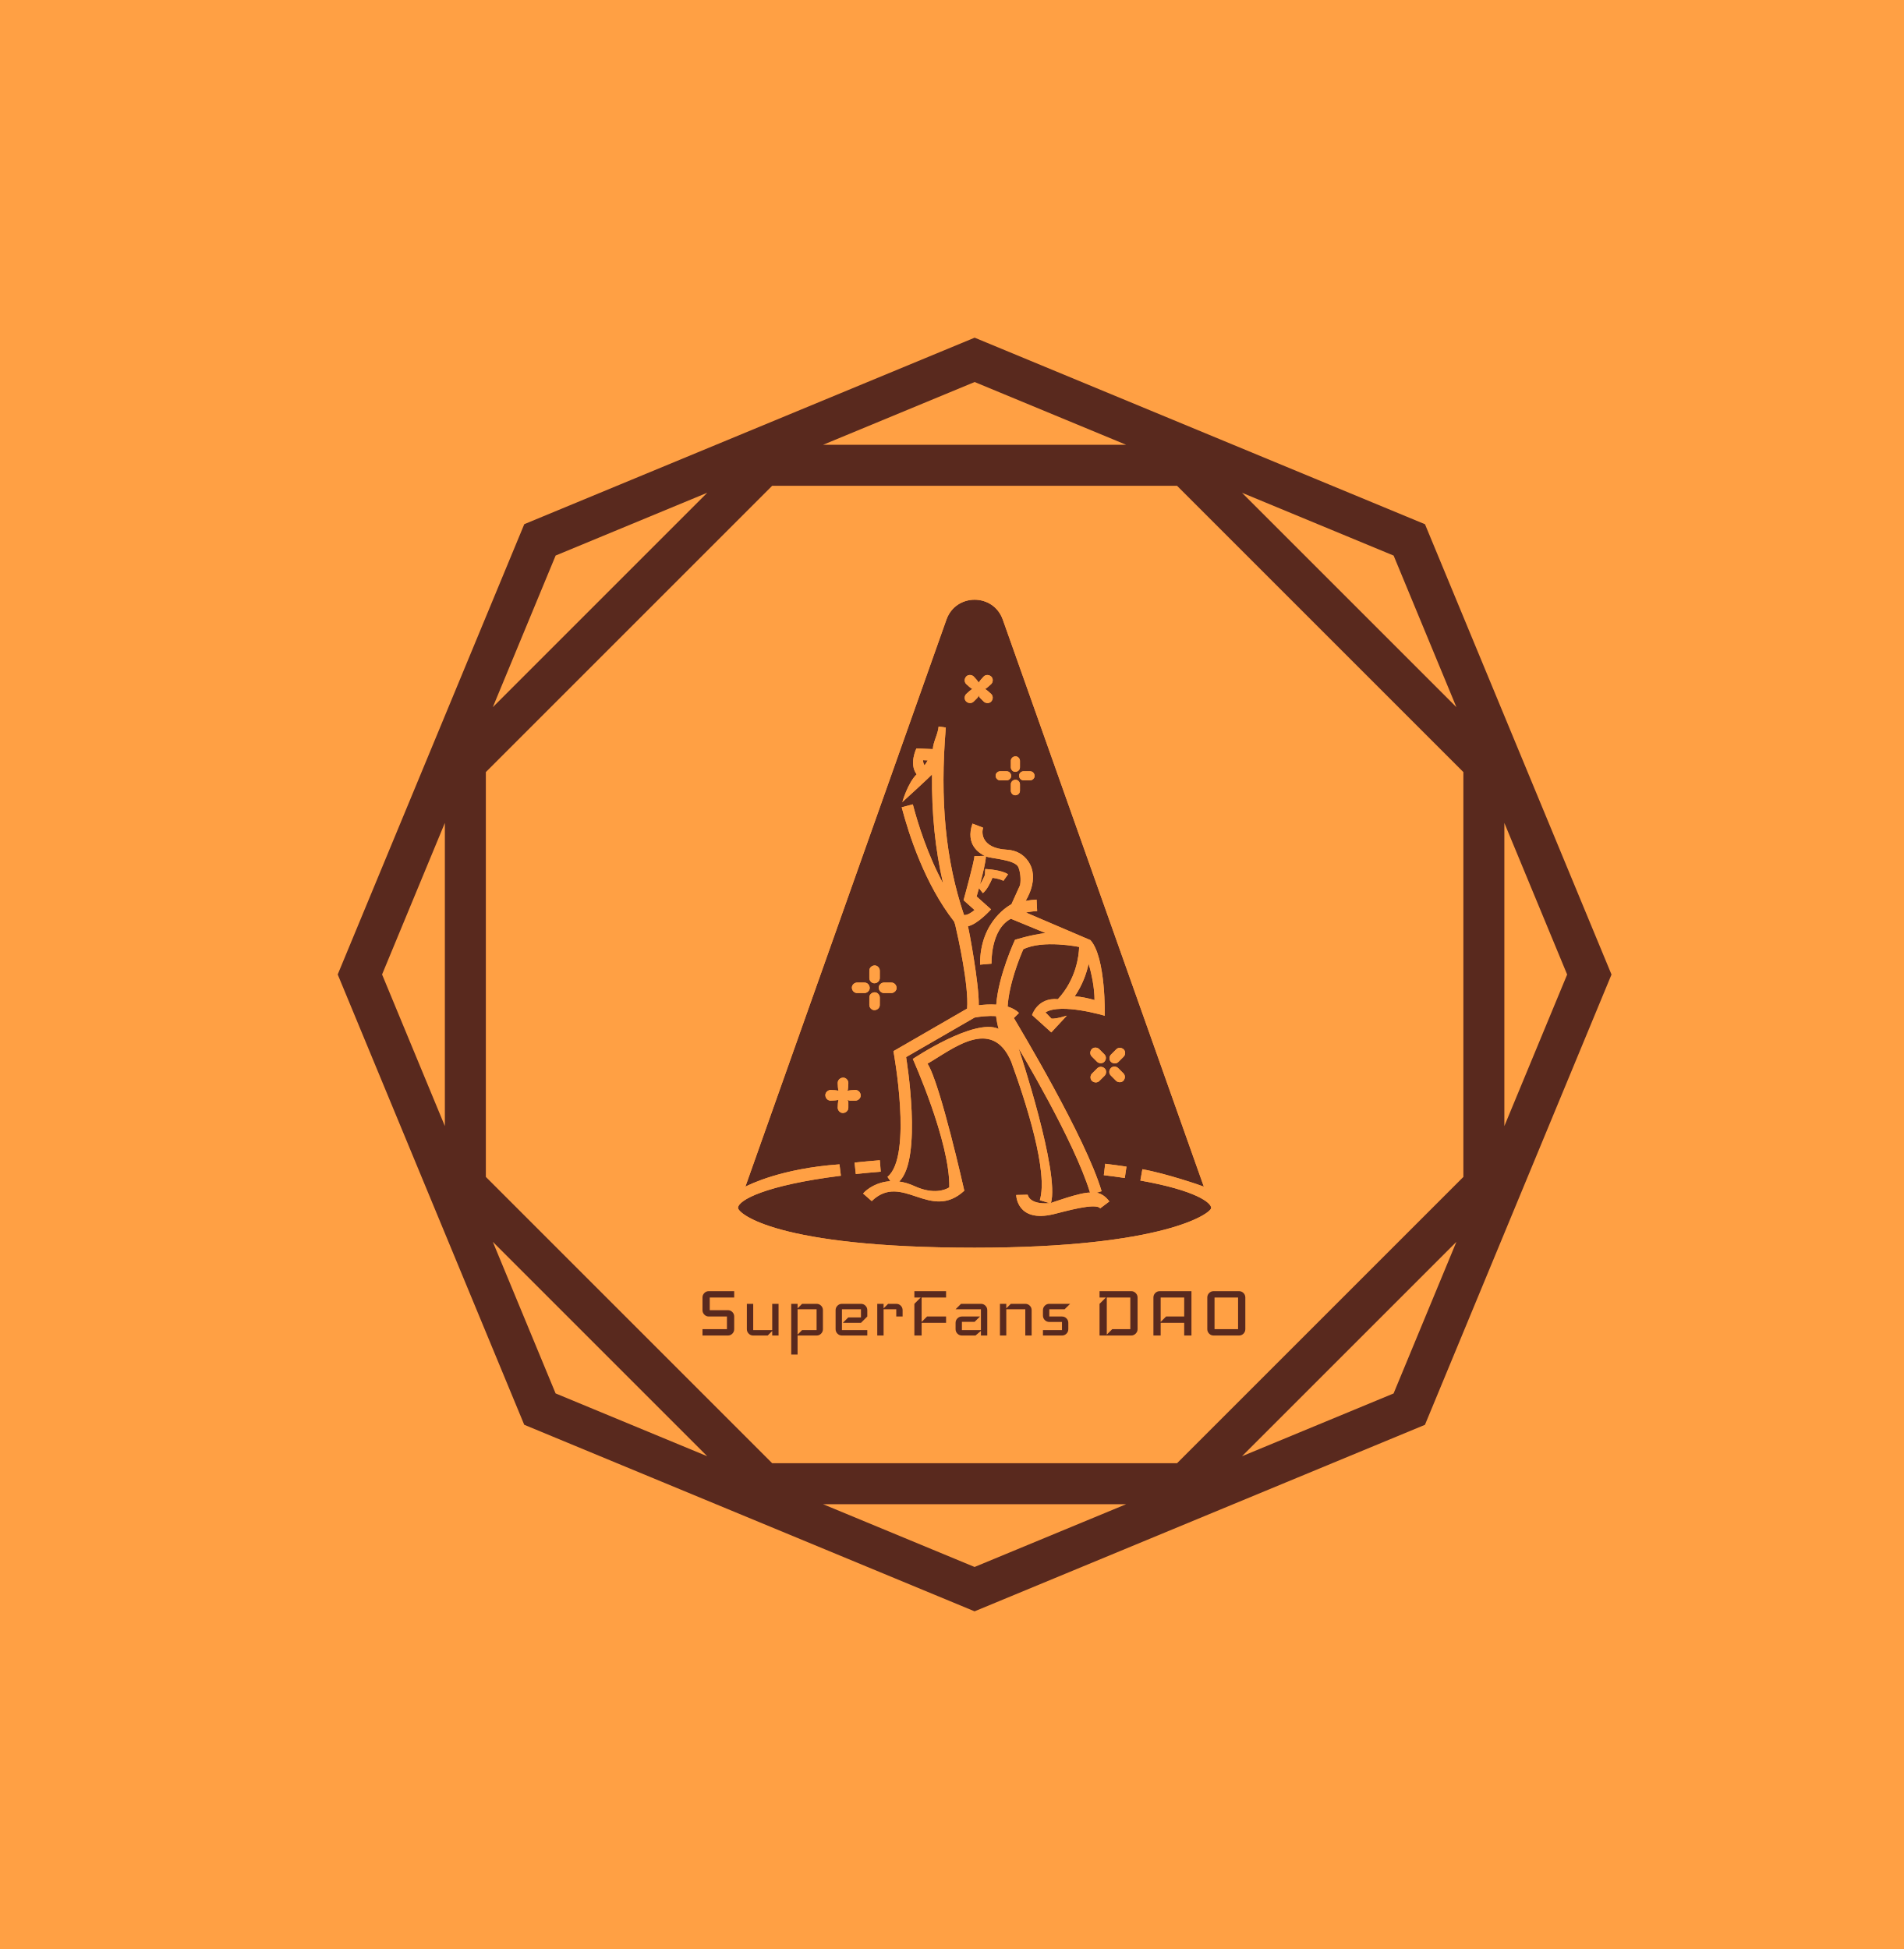
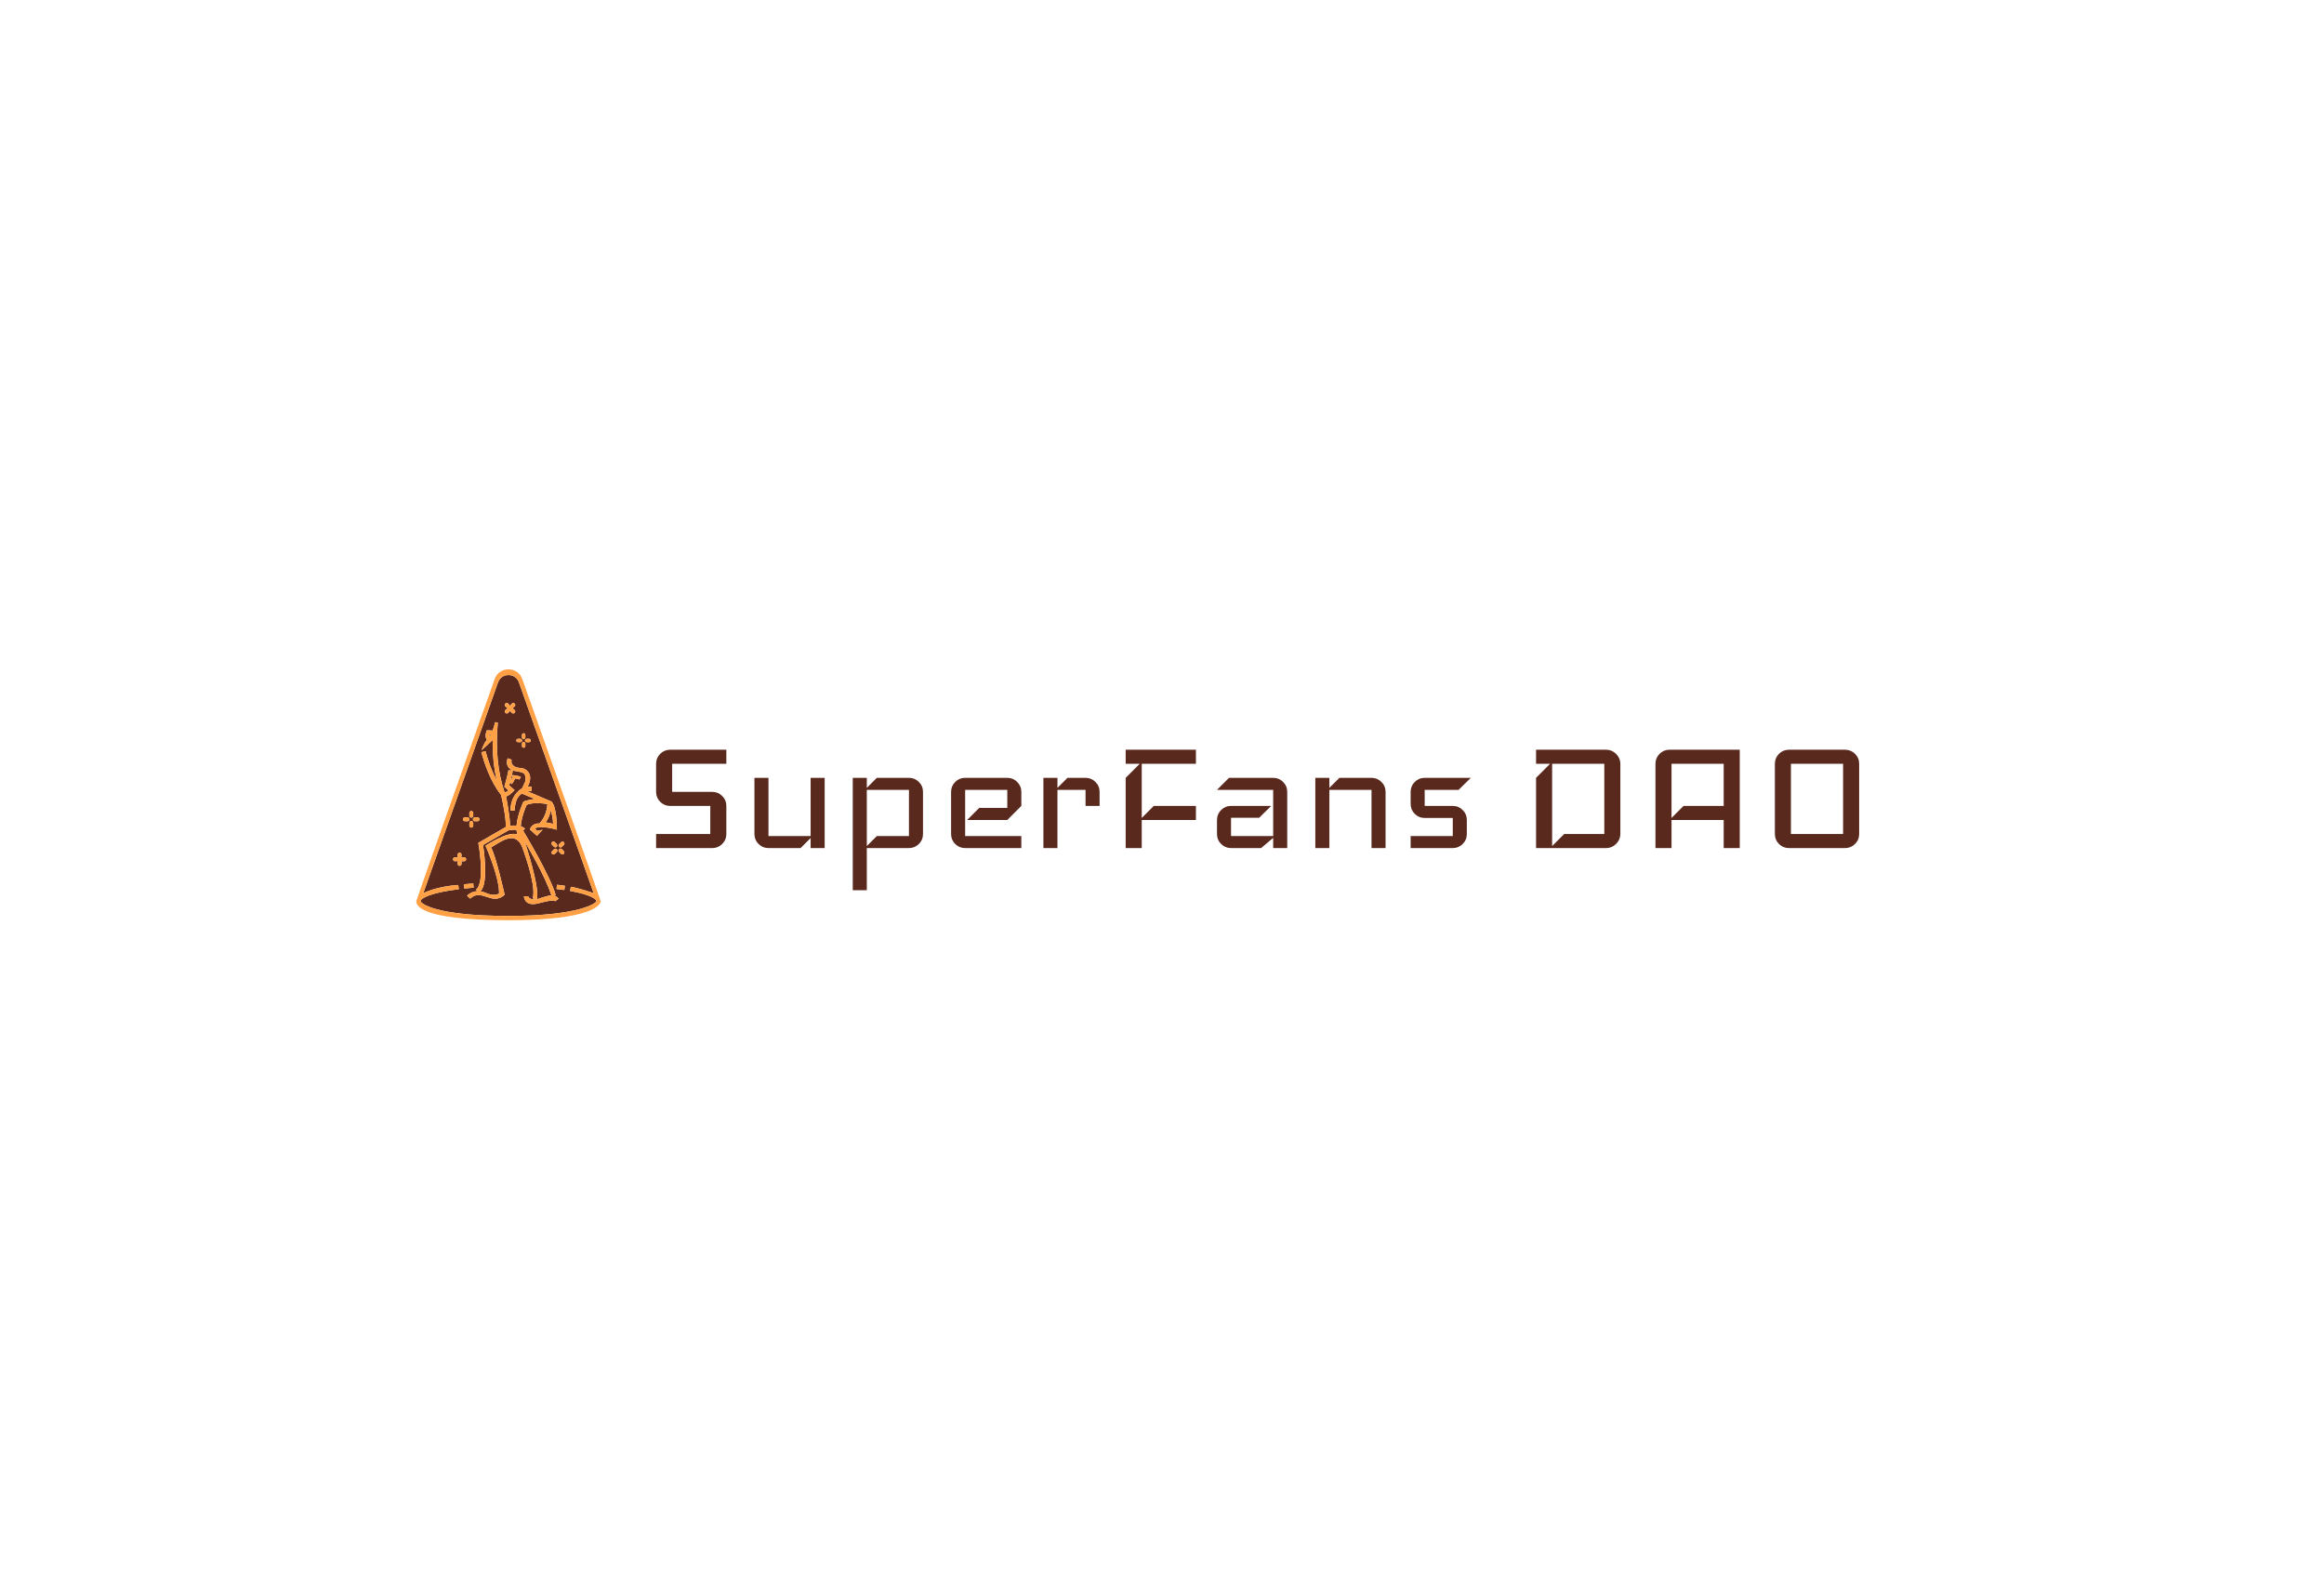
- <svg xmlns="http://www.w3.org/2000/svg" class="svg-logo" width="2400" height="2400" viewBox="100 0 420 430" style="height: auto;">
-   <rect width="630" height="630" y="-100" rx="0" ry="0" fill="#ffa044" fill-opacity="1" />
-   <g data-element="wrapper" transform="translate(178.2177 121.6407) scale(0.4342295)">
-     <g data-element="container" transform="translate(-8.561661 -108.5617) scale(1.078539)">
-       <g>
-         <path id="fill_x5F_1" d="M200.824,60.567L60.567,200.824v198.352l140.257,140.257h198.352l140.257-140.257V200.824  L399.176,60.567H200.824z" fill="transparent" fill-opacity="0" />
-         <path id="frame_x5F_1_148_" d="M300.016,0L87.88,87.857L0,299.984L87.857,512.12L299.984,600l212.137-87.857L600,300.016  L512.143,87.88L300.016,0z M300.016,20.894l71.397,29.578H228.596L300.016,20.894z M102.653,102.631l71.4-29.57L73.067,174.047  L102.653,102.631z M50.472,371.404l-29.578-71.419l29.578-71.397V371.404z M102.631,497.347l-29.57-71.4l100.986,100.986  L102.631,497.347z M299.984,579.106l-71.397-29.578h142.816L299.984,579.106z M497.347,497.369l-71.4,29.57l100.986-100.986  L497.347,497.369z M549.528,228.596l29.578,71.419l-29.578,71.397V228.596z M530.224,395.362L395.362,530.224H204.638  L69.776,395.362V204.638L204.638,69.776h190.724l134.862,134.862V395.362z M425.953,73.067l71.416,29.586l29.57,71.4L425.953,73.067  z" fill="#59291e" fill-opacity="1" />
-       </g>
-     </g>
+ <svg xmlns="http://www.w3.org/2000/svg" class="svg-logo" width="1200" height="600" viewBox="0 0 630 430" style="height: auto;">
+   <rect width="100" height="40" y="-100" rx="0" ry="0" fill="#ffa044" fill-opacity="1" />
+   <g data-element="wrapper" transform="translate(44.28126 33.1) scale(0.85)">
    <g>
-       <g data-element="icon" transform="scale(0.5714286) translate(251.2502 29.38897)">
+       <g data-element="icon" transform="scale(0.1333333) translate(525.5402 1308.751)">
        <path id="color_x5F_2_15_" d="M389.027,366.273c6.933-10.212,10.513-20.532,12.332-28.955    c2.746,9.255,5.249,21.512,5.252,32.266C401.814,368.181,395.304,366.633,389.027,366.273z M299.972,385.145l-60.878,35.168    c0.166,1.049,14.965,90.524-6.181,110.637c4.235,0.576,8.763,1.838,13.535,4.028c16.909,7.757,27.294,3.455,31.062,1.167    c0.692-40.686-32.458-114.203-32.458-114.203s54.92-36.797,76.317-26.715c-0.564-1.388-2.102-8.528-2.263-11.33    C311.909,383.37,304.043,384.355,299.972,385.145z M255.451,160.947c1.075-1.48,2.02-2.967,2.837-4.457l-4.117-0.173    C254.119,157.465,254.377,159.023,255.451,160.947z M510.323,554.407c0,4.654-41.551,35.376-210.323,35.376    c-177.006,0-210.323-30.722-210.323-35.376c0-6.89,24.354-20.197,91.448-28.62l-1.273-10.137    c-51.795,3.699-79.937,18.002-83.636,19.838L274.951,31.323c8.365-23.595,41.733-23.595,50.098,0l178.737,504.173    c-1.39-0.689-33.256-11.679-54.637-15.491l-1.794,10.059C497.163,538.943,510.323,549.87,510.323,554.407z M421.27,424.6    c1.951,1.784,5.011,1.855,6.836-0.275c1.417-1.412,2.832-2.822,4.249-4.233c1.831-1.693,2.015-4.958,0.117-6.694    c-1.951-1.784-5.011-1.855-6.837,0.275c-1.417,1.412-2.832,2.822-4.249,4.233C419.556,419.599,419.372,422.865,421.27,424.6z     M421.342,436.928c1.411,1.417,2.822,2.833,4.233,4.25c1.693,1.831,4.958,2.014,6.694,0.117c1.784-1.951,1.855-5.011-0.275-6.836    c-1.412-1.417-2.822-2.832-4.233-4.25c-1.693-1.831-4.959-2.014-6.694-0.116C419.283,432.042,419.212,435.102,421.342,436.928z     M415.576,430.295c-1.951-1.784-5.011-1.855-6.836,0.275c-1.417,1.412-2.833,2.822-4.25,4.234c-1.831,1.693-2.014,4.958-0.117,6.694    c1.951,1.784,5.011,1.855,6.836-0.275c1.417-1.412,2.832-2.822,4.25-4.234C417.29,435.295,417.474,432.03,415.576,430.295z     M415.097,417.561c-1.412-1.417-2.822-2.832-4.233-4.249c-1.693-1.831-4.959-2.014-6.694-0.117    c-1.784,1.951-1.855,5.011,0.275,6.836c1.411,1.417,2.822,2.833,4.233,4.25c1.693,1.831,4.958,2.014,6.694,0.116    C417.156,422.446,417.227,419.386,415.097,417.561z M339.518,170.188c0.103,2.301,1.945,4.231,4.382,4.043    c1.743,0.003,3.484,0.007,5.227,0.01c2.171,0.085,4.297-1.814,4.197-4.053c-0.103-2.301-1.945-4.231-4.382-4.043    c-1.743-0.003-3.484-0.007-5.227-0.01C341.543,166.05,339.418,167.95,339.518,170.188z M336.259,173.697    c-2.301,0.103-4.231,1.945-4.043,4.382c-0.003,1.743-0.007,3.484-0.01,5.227c-0.085,2.171,1.814,4.297,4.053,4.197    c2.301-0.103,4.231-1.945,4.043-4.382c0.003-1.743,0.007-3.484,0.01-5.228C340.397,175.722,338.498,173.597,336.259,173.697z     M332.206,162.483c-0.085,2.171,1.814,4.297,4.053,4.197c2.301-0.103,4.231-1.945,4.043-4.382c0.003-1.743,0.007-3.484,0.01-5.227    c0.085-2.172-1.814-4.297-4.053-4.197c-2.302,0.103-4.231,1.945-4.043,4.383C332.213,158.998,332.21,160.74,332.206,162.483z     M318.694,170.188c0.103,2.301,1.945,4.231,4.382,4.043c1.743,0.003,3.484,0.007,5.227,0.01c2.171,0.085,4.297-1.814,4.197-4.053    c-0.103-2.301-1.945-4.231-4.382-4.043c-1.743-0.003-3.484-0.007-5.227-0.01C320.719,166.05,318.593,167.95,318.694,170.188z     M298.047,93.025c-0.854,0.171-4.458,3.364-5.513,4.42c-1.753,1.753-1.884,4.964,0,6.693c1.889,1.734,4.823,1.871,6.693,0    c1.056-1.056,2.112-2.112,3.168-3.167c0.636-0.636,1.051-1.466,1.241-2.346c0.171,0.854,0.577,1.67,1.252,2.346    c1.056,1.056,2.112,2.112,3.167,3.167c1.753,1.753,4.964,1.884,6.693,0c1.734-1.889,1.871-4.823,0-6.693    c-1.056-1.056-4.634-4.219-5.513-4.409c0.854-0.171,4.457-3.364,5.513-4.42c1.753-1.753,1.884-4.964,0-6.693    c-1.889-1.734-4.823-1.871-6.693,0c-1.056,1.056-4.219,4.634-4.409,5.513c-0.171-0.854-3.364-4.458-4.42-5.513    c-1.753-1.753-4.964-1.884-6.693,0c-1.734,1.889-1.871,4.823,0,6.693C293.589,89.671,297.167,92.835,298.047,93.025z     M214.784,358.68c0.118,2.641,2.232,4.855,5.029,4.639c2,0.004,3.998,0.008,5.998,0.011c2.492,0.098,4.931-2.082,4.816-4.651    c-0.118-2.641-2.232-4.855-5.029-4.639c-2-0.004-3.998-0.008-5.998-0.011C217.108,353.932,214.669,356.111,214.784,358.68z     M206.406,367.735c-0.004,2-0.008,3.998-0.011,5.998c-0.098,2.492,2.082,4.931,4.651,4.815c2.641-0.118,4.855-2.232,4.639-5.029    c0.004-2,0.008-3.998,0.011-5.998c0.098-2.491-2.082-4.93-4.651-4.815C208.404,362.825,206.19,364.938,206.406,367.735z     M206.406,343.84c-0.004,2-0.008,3.998-0.011,5.998c-0.098,2.492,2.082,4.931,4.651,4.816c2.641-0.118,4.855-2.232,4.639-5.029    c0.004-2,0.008-3.998,0.011-5.998c0.098-2.492-2.082-4.931-4.651-4.816C208.404,338.929,206.19,341.043,206.406,343.84z     M190.889,358.68c0.118,2.641,2.232,4.855,5.029,4.639c2,0.004,3.998,0.008,5.998,0.011c2.492,0.098,4.931-2.082,4.815-4.651    c-0.118-2.641-2.232-4.855-5.029-4.639c-2-0.004-3.998-0.008-5.998-0.011C193.212,353.932,190.774,356.111,190.889,358.68z     M186.967,458.244c0.725,0.483,1.589,0.773,2.544,0.773c1.493,0,2.986,0,4.48,0c2.479,0,4.842-2.178,4.733-4.733    c-0.109-2.562-2.087-4.733-4.733-4.733c-1.493,0-6.26,0.293-7.016,0.781c0.483-0.725,0.773-5.531,0.773-7.024    c0-2.479-2.178-4.842-4.733-4.733c-2.562,0.109-4.733,2.087-4.733,4.733c0,1.493,0.293,6.26,0.781,7.016    c-0.725-0.483-5.531-0.773-7.024-0.773c-2.479,0-4.842,2.178-4.733,4.733c0.11,2.562,2.087,4.733,4.733,4.733    c1.493,0,6.26-0.293,7.016-0.781c-0.483,0.725-0.773,5.531-0.773,7.024c0,2.479,2.178,4.842,4.733,4.733    c2.563-0.11,4.733-2.087,4.733-4.733c0-1.493,0-2.986,0-4.48C187.748,459.881,187.455,459,186.967,458.244z M194.362,524.253    c7.146-0.762,14.61-1.454,22.188-2.056l-0.81-10.184c-7.668,0.61-15.225,1.31-22.461,2.082L194.362,524.253z M419.81,548.642    c-3.619-4.794-7.391-7.038-11.36-7.759l4.456-1.324c-14.273-48.05-73.637-146.569-77.991-153.989l4.51-4.51    c-2.706-2.706-6.23-4.502-10.088-5.667c1.284-20.603,10.921-44.031,13.962-50.976c17.691-8.712,49.647-2.037,49.647-2.037    c-0.253,7.738-2.536,28.647-18.919,46.414c-18.145-1.666-22.944,14.115-22.944,14.115l17.098,15.43l13.82-14.887    c-7.767,2.39-11.689,2.826-13.659,2.645l-5.355-5.557c14.008-8.645,52.724,3.01,52.724,3.01s1.128-51.84-12.738-67.26l-57.317-24.51    c3.092-0.692,6.399-1.13,9.929-1.297l-0.481-10.204c-3.436,0.162-6.703,0.553-9.818,1.144c0,0,13.319-19.865,2.194-35.484    c-4.053-5.691-10.187-9.565-18.811-10.041c-22.508-1.243-22.792-15.003-21.043-19.522l-9.528-3.687    c-6.58,18.902,6.367,26.503,10.922,28.7l-9.193,0.196c0.088,4.104-9.648,39.22-9.648,39.22l9.772,8.74    c-2.963,2.463-6.699,4.783-9.381,4.412c-16.442-48.841-21.588-102.25-16.173-166.697l-6.406-0.855    c-0.571,6.801-4.8,13.482-5.14,20.053l-14.589-0.613c0,0-6.817,13.683,0.193,23.026c-7.971,7.845-12.704,24.679-12.704,24.679    c0.572-0.454,25.207-23.056,26.396-24.553c-0.374,35.037,2.855,66.909,9.833,96.849c-13.919-25.87-22.455-53.232-26.922-70.272    l-9.883,2.591c6.33,24.145,20.608,68.384,46.571,101.571c0.326,0.942,0.658,1.882,0.992,2.821    c2.815,12.094,12.2,54.427,10.607,74.621l-65.518,37.848c0,0,17.379,93.428-5.296,111.773l2.6,3.837    c-11.777,0.681-20.415,6.533-24.281,10.969l7.68,6.737c26.988-26.159,51.903,18.693,82.309-9.239c0,0-21.454-95.693-32.714-112.961    c21.918-12.592,57.22-42.388,74.437-1.716c13.64,37.502,32.968,98.211,25.413,123.099l8.723,2.648    c-18.307,1.53-19.508-7.473-19.516-7.592l0.004,0.102l-10.214,0.217c0.016,0.744,0.862,24.809,33.163,17.099    c9.683-2.311,37.517-10.505,41.523-5.201L419.81,548.642z M435.025,517.695c-6.049-0.908-12.419-1.763-18.933-2.542l-1.213,10.145    c6.413,0.767,12.682,1.608,18.632,2.5L435.025,517.695z M367.882,550.005c0.211-0.032,26.141-9.54,34.716-9.218    c-14.025-46.162-63.262-127.886-63.525-128.323C340.121,415.255,375.686,522.892,367.882,550.005z M363.008,310.007l-30.765-12.715    c-18.249,9.558-17.24,39.739-17.222,39.941l-10.178,0.886c-0.355-39.747,27.88-53.711,27.88-53.711l7.709-17.042    c0.413-1.614,1.074-9.47-1.463-15.776c-2.84-7.06-24.209-7.638-28.932-9.732c-0.104,4.661-2.792,15.684-5.272,24.93    c1.498-2.141,3.09-5.302,4.392-8.319l0.271-5.414c2.449,0.122,14.939,0.927,20.289,4.748l-4.156,5.82    c-1.682-1.202-5.642-2.134-9.651-2.729c-1.891,4.491-5.03,10.861-8.576,13.628l-3.463-4.438c-0.787,2.867-1.514,5.432-2.08,7.4    l12.823,11.467c0,0-11.859,13.286-20.51,14.971c0.423,1.135,9.994,50.977,9.584,70.298c4.181-0.53,9.799-0.958,15.544-0.564    c1.946-26.092,16.679-57.626,16.679-57.626S349.651,311.592,363.008,310.007z" fill="#59291e" fill-opacity="1" />
        <path id="color_x5F_1_18_" d="M333.091,23.375c-11.053-31.167-55.129-31.167-66.181,0C205.359,196.939,79.46,552.227,79.46,554.407    C79.46,562.185,82.083,600,300,600c202.486,0,220.54-37.815,220.54-45.593C520.54,552.22,394.641,196.938,333.091,23.375z     M300,589.784c-177.006,0-210.323-30.722-210.323-35.376c0-6.89,24.354-20.197,91.448-28.62l-1.273-10.137    c-51.795,3.699-79.937,18.002-83.636,19.838L274.951,31.323c8.365-23.595,41.733-23.595,50.098,0l178.737,504.173    c-1.39-0.689-33.256-11.679-54.637-15.491l-1.794,10.059c49.808,8.879,62.968,19.806,62.968,24.344    C510.323,559.062,468.772,589.784,300,589.784z M206.394,373.733c0.004-2,0.008-3.998,0.011-5.998    c-0.215-2.797,1.999-4.91,4.639-5.028c2.569-0.115,4.748,2.324,4.651,4.815c-0.004,2-0.008,3.998-0.011,5.998    c0.215,2.797-1.999,4.91-4.639,5.029C208.476,378.664,206.297,376.225,206.394,373.733z M206.406,343.84    c-0.216-2.797,1.999-4.911,4.639-5.029c2.569-0.115,4.748,2.324,4.651,4.816c-0.004,2-0.008,3.998-0.011,5.998    c0.215,2.797-1.999,4.91-4.639,5.029c-2.569,0.115-4.748-2.324-4.651-4.816C206.398,347.838,206.402,345.84,206.406,343.84z     M190.889,358.68c-0.115-2.569,2.324-4.748,4.815-4.651c2,0.004,3.998,0.008,5.998,0.011c2.797-0.215,4.91,1.999,5.029,4.639    c0.115,2.569-2.324,4.748-4.815,4.651c-2-0.004-3.998-0.008-5.998-0.011C193.12,363.535,191.007,361.321,190.889,358.68z     M214.784,358.68c-0.115-2.569,2.324-4.748,4.815-4.651c2,0.004,3.998,0.008,5.998,0.011c2.797-0.215,4.91,1.999,5.029,4.639    c0.115,2.569-2.324,4.748-4.816,4.651c-2-0.004-3.998-0.008-5.998-0.011C217.016,363.535,214.902,361.321,214.784,358.68z     M340.312,177.894c-0.003,1.743-0.007,3.484-0.01,5.228c0.188,2.438-1.742,4.279-4.043,4.382c-2.239,0.1-4.138-2.025-4.053-4.197    c0.003-1.743,0.007-3.484,0.01-5.227c-0.188-2.437,1.742-4.279,4.043-4.382C338.498,173.597,340.397,175.722,340.312,177.894z     M332.206,162.483c0.003-1.743,0.007-3.484,0.01-5.227c-0.188-2.437,1.742-4.279,4.043-4.383c2.239-0.1,4.138,2.025,4.053,4.197    c-0.003,1.743-0.007,3.484-0.01,5.227c0.188,2.438-1.742,4.279-4.043,4.382C334.021,166.779,332.121,164.654,332.206,162.483z     M318.694,170.188c-0.1-2.239,2.025-4.138,4.197-4.053c1.743,0.003,3.484,0.007,5.227,0.01c2.437-0.188,4.279,1.742,4.382,4.043    c0.1,2.239-2.025,4.138-4.197,4.053c-1.743-0.003-3.484-0.007-5.227-0.01C320.639,174.419,318.797,172.49,318.694,170.188z     M339.518,170.188c-0.1-2.239,2.025-4.138,4.197-4.053c1.743,0.003,3.484,0.007,5.227,0.01c2.437-0.188,4.279,1.742,4.382,4.043    c0.1,2.239-2.025,4.138-4.197,4.053c-1.743-0.003-3.484-0.007-5.227-0.01C341.463,174.419,339.621,172.49,339.518,170.188z     M415.576,430.295c1.898,1.735,1.714,5.001-0.116,6.693c-1.417,1.412-2.833,2.822-4.25,4.234c-1.825,2.13-4.885,2.059-6.836,0.275    c-1.898-1.735-1.714-5.001,0.117-6.694c1.417-1.412,2.833-2.822,4.25-4.234C410.565,428.44,413.625,428.511,415.576,430.295z     M421.27,424.6c-1.898-1.735-1.714-5.001,0.117-6.694c1.417-1.411,2.832-2.822,4.249-4.233c1.825-2.13,4.885-2.059,6.837-0.275    c1.898,1.735,1.714,5.001-0.117,6.694c-1.417,1.412-2.832,2.822-4.249,4.233C426.281,426.455,423.221,426.384,421.27,424.6z     M415.097,417.561c2.13,1.826,2.059,4.885,0.275,6.836c-1.735,1.898-5.001,1.714-6.694-0.116c-1.412-1.417-2.822-2.833-4.233-4.25    c-2.13-1.825-2.059-4.885-0.275-6.836c1.735-1.898,5.001-1.714,6.694,0.117C412.275,414.728,413.685,416.144,415.097,417.561z     M421.342,436.928c-2.13-1.825-2.059-4.885-0.275-6.836c1.735-1.898,5.001-1.714,6.694,0.116c1.412,1.417,2.822,2.833,4.233,4.25    c2.13,1.826,2.059,4.885,0.275,6.836c-1.735,1.898-5.001,1.714-6.694-0.117C424.164,439.76,422.754,438.345,421.342,436.928z     M292.534,97.445c1.056-1.056,4.659-4.249,5.513-4.42c-0.88-0.19-4.458-3.353-5.513-4.409c-1.871-1.871-1.734-4.804,0-6.693    c1.729-1.884,4.94-1.753,6.693,0c1.056,1.056,4.249,4.659,4.42,5.513c0.19-0.88,3.353-4.458,4.409-5.513    c1.871-1.871,4.804-1.734,6.693,0c1.884,1.729,1.753,4.94,0,6.693c-1.056,1.056-4.659,4.249-5.513,4.42    c0.88,0.19,4.457,3.353,5.513,4.409c1.871,1.871,1.734,4.804,0,6.693c-1.729,1.884-4.94,1.753-6.693,0    c-1.056-1.056-2.112-2.112-3.167-3.167c-0.676-0.676-1.081-1.492-1.252-2.346c-0.19,0.88-0.605,1.71-1.241,2.346    c-1.056,1.056-2.112,2.112-3.168,3.167c-1.871,1.871-4.804,1.734-6.693,0C290.65,102.409,290.781,99.198,292.534,97.445z     M189.512,459.017c-0.956,0-1.819-0.291-2.544-0.773c0.488,0.756,0.781,1.637,0.781,2.537c0,1.493,0,2.986,0,4.48    c0,2.646-2.17,4.623-4.733,4.733c-2.555,0.109-4.733-2.254-4.733-4.733c0-1.493,0.291-6.299,0.773-7.024    c-0.756,0.488-5.523,0.781-7.016,0.781c-2.646,0-4.623-2.171-4.733-4.733c-0.109-2.555,2.254-4.733,4.733-4.733    c1.493,0,6.299,0.29,7.024,0.773c-0.488-0.756-0.781-5.523-0.781-7.016c0-2.646,2.171-4.623,4.733-4.733    c2.555-0.109,4.733,2.254,4.733,4.733c0,1.493-0.29,6.299-0.773,7.024c0.756-0.487,5.523-0.781,7.016-0.781    c2.646,0,4.623,2.17,4.733,4.733c0.109,2.555-2.254,4.733-4.733,4.733C192.498,459.017,191.005,459.017,189.512,459.017z     M408.45,540.883l4.456-1.324c-14.273-48.05-73.637-146.569-77.991-153.989l4.51-4.51c-2.706-2.706-6.23-4.502-10.088-5.667    c1.284-20.603,10.921-44.031,13.962-50.976c17.691-8.712,49.647-2.037,49.647-2.037c-0.253,7.738-2.536,28.647-18.919,46.414    c-18.145-1.666-22.944,14.115-22.944,14.115l17.098,15.43l13.82-14.887c-7.767,2.39-11.689,2.826-13.659,2.645l-5.355-5.557    c14.008-8.645,52.724,3.01,52.724,3.01s1.128-51.84-12.738-67.26l-57.317-24.51c3.092-0.692,6.399-1.13,9.929-1.297l-0.481-10.204    c-3.436,0.162-6.703,0.553-9.818,1.144c0,0,13.319-19.865,2.194-35.484c-4.053-5.691-10.187-9.565-18.811-10.041    c-22.508-1.243-22.792-15.003-21.043-19.522l-9.528-3.687c-6.58,18.902,6.367,26.503,10.922,28.7l-9.193,0.196    c0.088,4.104-9.648,39.22-9.648,39.22l9.772,8.74c-2.963,2.463-6.699,4.783-9.381,4.412    c-16.442-48.841-21.588-102.25-16.173-166.697l-6.406-0.855c-0.571,6.801-4.8,13.482-5.14,20.053l-14.589-0.613    c0,0-6.817,13.683,0.193,23.026c-7.971,7.845-12.704,24.679-12.704,24.679c0.572-0.454,25.207-23.056,26.396-24.553    c-0.374,35.037,2.855,66.909,9.833,96.849c-13.919-25.87-22.455-53.232-26.922-70.272l-9.883,2.591    c6.33,24.145,20.608,68.384,46.571,101.571c0.326,0.942,0.658,1.882,0.992,2.821c2.815,12.094,12.2,54.427,10.607,74.621    l-65.518,37.848c0,0,17.379,93.428-5.296,111.773l2.6,3.837c-11.777,0.681-20.415,6.533-24.281,10.969l7.68,6.737    c26.988-26.159,51.903,18.693,82.309-9.239c0,0-21.454-95.693-32.714-112.961c21.918-12.592,57.22-42.388,74.437-1.716    c13.64,37.502,32.968,98.211,25.413,123.099l8.723,2.648c-18.307,1.53-19.508-7.473-19.516-7.592l0.004,0.102l-10.214,0.217    c0.016,0.744,0.862,24.809,33.163,17.099c9.683-2.311,37.517-10.505,41.523-5.201l8.153-6.156    C416.19,543.848,412.418,541.604,408.45,540.883z M406.611,369.584c-4.797-1.404-11.307-2.951-17.584-3.311    c6.933-10.212,10.513-20.532,12.332-28.955C404.105,346.573,406.609,358.83,406.611,369.584z M255.451,160.947    c-1.074-1.923-1.332-3.482-1.28-4.63l4.117,0.173C257.471,157.98,256.526,159.466,255.451,160.947z M245.052,421.942    c0,0,33.15,73.517,32.458,114.203c-3.768,2.288-14.153,6.59-31.062-1.167c-4.772-2.19-9.3-3.452-13.535-4.028    c21.145-20.113,6.346-109.588,6.181-110.637l60.878-35.168c4.071-0.79,11.936-1.775,19.133-1.248c0.161,2.802,1.7,9.942,2.263,11.33    C299.972,385.145,245.052,421.942,245.052,421.942z M319.234,373.656c-5.746-0.394-11.363,0.034-15.544,0.564    c0.41-19.322-9.161-69.163-9.584-70.298c8.651-1.685,20.51-14.971,20.51-14.971l-12.823-11.467c0.566-1.968,1.293-4.533,2.08-7.4    l3.463,4.438c3.546-2.766,6.685-9.137,8.576-13.628c4.009,0.595,7.968,1.528,9.651,2.729l4.156-5.82    c-5.35-3.821-17.84-4.626-20.289-4.748l-0.271,5.414c-1.302,3.018-2.894,6.178-4.392,8.319c2.479-9.246,5.168-20.268,5.272-24.93    c4.723,2.094,26.092,2.672,28.932,9.732c2.536,6.306,1.876,14.162,1.463,15.776l-7.709,17.042c0,0-28.236,13.964-27.88,53.711    l10.178-0.886c-0.018-0.202-1.027-30.383,17.222-39.941l30.765,12.715c-13.357,1.585-27.096,6.023-27.096,6.023    S321.181,347.564,319.234,373.656z M367.882,550.005c7.803-27.113-27.762-134.75-28.809-137.541    c0.263,0.437,49.5,82.162,63.525,128.323C394.023,540.464,368.093,549.973,367.882,550.005z M216.55,522.197    c-7.577,0.603-15.042,1.294-22.188,2.056l-1.083-10.159c7.236-0.772,14.793-1.473,22.461-2.082L216.55,522.197z M416.091,515.153    c6.514,0.779,12.884,1.634,18.933,2.542l-1.515,10.103c-5.95-0.892-12.219-1.733-18.632-2.5L416.091,515.153z" fill="#ffa044" fill-opacity="1" />
      </g>
-       <path d="M192.86 388.77L192.86 395.21Q192.86 396.54 191.92 397.49Q190.98 398.43 189.64 398.43L189.64 398.43L176.76 398.43L176.76 395.21L189.18 395.21L189.18 388.77L179.98 388.77Q178.65 388.77 177.71 387.83Q176.76 386.88 176.76 385.55L176.76 385.55L176.76 379.11Q176.76 377.77 177.71 376.83Q178.65 375.89 179.98 375.89L179.98 375.89L192.86 375.89L192.86 379.11L180.44 379.11L180.44 385.55L189.64 385.55Q190.98 385.55 191.92 386.49Q192.86 387.43 192.86 388.77L192.86 388.77ZM215.40 382.33L215.40 398.43L212.18 398.43L212.18 396.13L209.88 398.43L202.52 398.43Q201.19 398.43 200.25 397.49Q199.30 396.54 199.30 395.21L199.30 395.21L199.30 382.33L202.52 382.33L202.52 395.67L212.18 395.67L212.18 382.33L215.40 382.33ZM237.94 385.55L237.94 395.21Q237.94 396.54 237.00 397.49Q236.06 398.43 234.72 398.43L234.72 398.43L225.06 398.43L225.06 408.09L221.84 408.09L221.84 382.33L225.06 382.33L225.06 384.63L227.36 382.33L234.72 382.33Q236.06 382.33 237.00 383.27Q237.94 384.21 237.94 385.55L237.94 385.55ZM227.36 395.67L234.72 395.67L234.72 385.09L225.06 385.09L225.06 397.97L227.36 395.67ZM260.48 395.67L260.48 398.43L247.60 398.43Q246.27 398.43 245.33 397.49Q244.38 396.54 244.38 395.21L244.38 395.21L244.38 385.55Q244.38 384.21 245.33 383.27Q246.27 382.33 247.60 382.33L247.60 382.33L257.26 382.33Q258.60 382.33 259.54 383.27Q260.48 384.21 260.48 385.55L260.48 385.55L260.48 388.77L257.26 391.99L248.06 391.99L250.82 389.23L257.26 389.23L257.26 385.09L247.60 385.09L247.60 395.67L260.48 395.67ZM278.42 385.55L278.42 388.77L275.20 388.77L275.20 385.09L268.76 385.09L268.76 398.43L265.54 398.43L265.54 382.33L268.76 382.33L268.76 384.63L271.06 382.33L275.20 382.33Q276.54 382.33 277.48 383.27Q278.42 384.21 278.42 385.55L278.42 385.55ZM300.50 388.77L300.50 391.99L288.08 391.99L288.08 398.43L284.40 398.43L284.40 382.33L287.62 379.11L284.40 379.11L284.40 375.89L300.50 375.89L300.50 379.11L288.08 379.11L288.08 391.53L290.84 388.77L300.50 388.77ZM321.43 385.55L321.43 398.43L318.21 398.43L318.21 396.08L315.45 398.43L308.55 398.43Q307.22 398.43 306.28 397.49Q305.33 396.54 305.33 395.21L305.33 395.21L305.33 391.99Q305.33 390.65 306.28 389.71Q307.22 388.77 308.55 388.77L308.55 388.77L317.75 388.77L314.99 391.48L308.55 391.48L308.55 395.67L318.21 395.67L318.21 385.09L305.33 385.09L308.09 382.33L318.21 382.33Q319.55 382.33 320.49 383.27Q321.43 384.21 321.43 385.55L321.43 385.55ZM343.97 385.55L343.97 398.43L340.75 398.43L340.75 385.09L331.09 385.09L331.09 398.43L327.87 398.43L327.87 382.33L331.09 382.33L331.09 384.63L333.39 382.33L340.75 382.33Q342.09 382.33 343.03 383.27Q343.97 384.21 343.97 385.55L343.97 385.55ZM352.94 382.33L363.52 382.33L360.72 385.09L352.94 385.09L352.94 388.77L359.38 388.77Q360.72 388.77 361.66 389.71Q362.60 390.65 362.60 391.99L362.60 391.99L362.60 395.21Q362.60 396.54 361.66 397.49Q360.72 398.43 359.38 398.43L359.38 398.43L349.72 398.43L349.72 395.67L359.38 395.67L359.38 391.53L352.94 391.53Q351.61 391.53 350.67 390.59Q349.72 389.64 349.72 388.31L349.72 388.31L349.72 385.55Q349.72 384.21 350.67 383.27Q351.61 382.33 352.94 382.33L352.94 382.33ZM397.79 379.11L397.79 395.21Q397.79 396.50 396.83 397.46Q395.86 398.43 394.57 398.43L394.57 398.43L378.47 398.43L378.47 382.33L381.69 379.11L378.47 379.11L378.47 375.89L394.57 375.89Q395.86 375.89 396.83 376.85Q397.79 377.82 397.79 379.11L397.79 379.11ZM384.91 395.21L394.11 395.21L394.11 379.11L382.15 379.11L382.15 397.97L384.91 395.21ZM425.16 375.89L425.16 398.43L421.48 398.43L421.48 391.99L409.52 391.99L409.52 398.43L405.84 398.43L405.84 379.11Q405.84 377.77 406.79 376.83Q407.73 375.89 409.06 375.89L409.06 375.89L425.16 375.89ZM412.28 388.77L421.48 388.77L421.48 379.11L409.52 379.11L409.52 391.53L412.28 388.77ZM452.53 379.11L452.53 395.21Q452.53 396.54 451.59 397.49Q450.65 398.43 449.31 398.43L449.31 398.43L436.43 398.43Q435.10 398.43 434.16 397.49Q433.21 396.54 433.21 395.21L433.21 395.21L433.21 379.11Q433.21 377.77 434.16 376.83Q435.10 375.89 436.43 375.89L436.43 375.89L449.31 375.89Q450.65 375.89 451.59 376.83Q452.53 377.77 452.53 379.11L452.53 379.11ZM436.89 395.21L448.85 395.21L448.85 379.11L436.89 379.11L436.89 395.21Z" data-element="company-name" data-text-path="" data-text="SuperFans DAO" data-font-family="Iceland" fill="#59291e" fill-opacity="1" />
+       <path d="M179.55 218.06L179.55 227.02Q179.55 228.88 178.23 230.19Q176.92 231.50 175.07 231.50L175.07 231.50L157.15 231.50L157.15 227.02L174.43 227.02L174.43 218.06L161.63 218.06Q159.77 218.06 158.46 216.75Q157.15 215.44 157.15 213.58L157.15 213.58L157.15 204.62Q157.15 202.76 158.46 201.45Q159.77 200.14 161.63 200.14L161.63 200.14L179.55 200.14L179.55 204.62L162.27 204.62L162.27 213.58L175.07 213.58Q176.92 213.58 178.23 214.89Q179.55 216.20 179.55 218.06L179.55 218.06ZM210.91 209.10L210.91 231.50L206.43 231.50L206.43 228.30L203.23 231.50L192.99 231.50Q191.13 231.50 189.82 230.19Q188.51 228.88 188.51 227.02L188.51 227.02L188.51 209.10L192.99 209.10L192.99 227.66L206.43 227.66L206.43 209.10L210.91 209.10ZM242.27 213.58L242.27 227.02Q242.27 228.88 240.95 230.19Q239.64 231.50 237.79 231.50L237.79 231.50L224.35 231.50L224.35 244.94L219.87 244.94L219.87 209.10L224.35 209.10L224.35 212.30L227.55 209.10L237.79 209.10Q239.64 209.10 240.95 210.41Q242.27 211.72 242.27 213.58L242.27 213.58ZM227.55 227.66L237.79 227.66L237.79 212.94L224.35 212.94L224.35 230.86L227.55 227.66ZM273.63 227.66L273.63 231.50L255.71 231.50Q253.85 231.50 252.54 230.19Q251.23 228.88 251.23 227.02L251.23 227.02L251.23 213.58Q251.23 211.72 252.54 210.41Q253.85 209.10 255.71 209.10L255.71 209.10L269.15 209.10Q271.00 209.10 272.31 210.41Q273.63 211.72 273.63 213.58L273.63 213.58L273.63 218.06L269.15 222.54L256.35 222.54L260.19 218.70L269.15 218.70L269.15 212.94L255.71 212.94L255.71 227.66L273.63 227.66ZM298.59 213.58L298.59 218.06L294.11 218.06L294.11 212.94L285.15 212.94L285.15 231.50L280.67 231.50L280.67 209.10L285.15 209.10L285.15 212.30L288.35 209.10L294.11 209.10Q295.96 209.10 297.27 210.41Q298.59 211.72 298.59 213.58L298.59 213.58ZM329.31 218.06L329.31 222.54L312.03 222.54L312.03 231.50L306.91 231.50L306.91 209.10L311.39 204.62L306.91 204.62L306.91 200.14L329.31 200.14L329.31 204.62L312.03 204.62L312.03 221.90L315.87 218.06L329.31 218.06ZM358.43 213.58L358.43 231.50L353.95 231.50L353.95 228.24L350.11 231.50L340.51 231.50Q338.65 231.50 337.34 230.19Q336.03 228.88 336.03 227.02L336.03 227.02L336.03 222.54Q336.03 220.68 337.34 219.37Q338.65 218.06 340.51 218.06L340.51 218.06L353.31 218.06L349.47 221.84L340.51 221.84L340.51 227.66L353.95 227.66L353.95 212.94L336.03 212.94L339.87 209.10L353.95 209.10Q355.80 209.10 357.11 210.41Q358.43 211.72 358.43 213.58L358.43 213.58ZM389.79 213.58L389.79 231.50L385.31 231.50L385.31 212.94L371.87 212.94L371.87 231.50L367.39 231.50L367.39 209.10L371.87 209.10L371.87 212.30L375.07 209.10L385.31 209.10Q387.16 209.10 388.47 210.41Q389.79 211.72 389.79 213.58L389.79 213.58ZM402.27 209.10L416.99 209.10L413.08 212.94L402.27 212.94L402.27 218.06L411.23 218.06Q413.08 218.06 414.39 219.37Q415.71 220.68 415.71 222.54L415.71 222.54L415.71 227.02Q415.71 228.88 414.39 230.19Q413.08 231.50 411.23 231.50L411.23 231.50L397.79 231.50L397.79 227.66L411.23 227.66L411.23 221.90L402.27 221.90Q400.41 221.90 399.10 220.59Q397.79 219.28 397.79 217.42L397.79 217.42L397.79 213.58Q397.79 211.72 399.10 210.41Q400.41 209.10 402.27 209.10L402.27 209.10ZM464.67 204.62L464.67 227.02Q464.67 228.81 463.32 230.16Q461.98 231.50 460.19 231.50L460.19 231.50L437.79 231.50L437.79 209.10L442.27 204.62L437.79 204.62L437.79 200.14L460.19 200.14Q461.98 200.14 463.32 201.48Q464.67 202.83 464.67 204.62L464.67 204.62ZM446.75 227.02L459.55 227.02L459.55 204.62L442.91 204.62L442.91 230.86L446.75 227.02ZM502.75 200.14L502.75 231.50L497.63 231.50L497.63 222.54L480.99 222.54L480.99 231.50L475.87 231.50L475.87 204.62Q475.87 202.76 477.18 201.45Q478.49 200.14 480.35 200.14L480.35 200.14L502.75 200.14ZM484.83 218.06L497.63 218.06L497.63 204.62L480.99 204.62L480.99 221.90L484.83 218.06ZM540.83 204.62L540.83 227.02Q540.83 228.88 539.51 230.19Q538.20 231.50 536.35 231.50L536.35 231.50L518.43 231.50Q516.57 231.50 515.26 230.19Q513.95 228.88 513.95 227.02L513.95 227.02L513.95 204.62Q513.95 202.76 515.26 201.45Q516.57 200.14 518.43 200.14L518.43 200.14L536.35 200.14Q538.20 200.14 539.51 201.45Q540.83 202.76 540.83 204.62L540.83 204.62ZM519.07 227.02L535.71 227.02L535.71 204.62L519.07 204.62L519.07 227.02Z" data-element="company-name" data-text-path="" data-text="SuperFans DAO" data-font-family="Iceland" fill="#59291e" fill-opacity="1" />
    </g>
  </g>
</svg>
